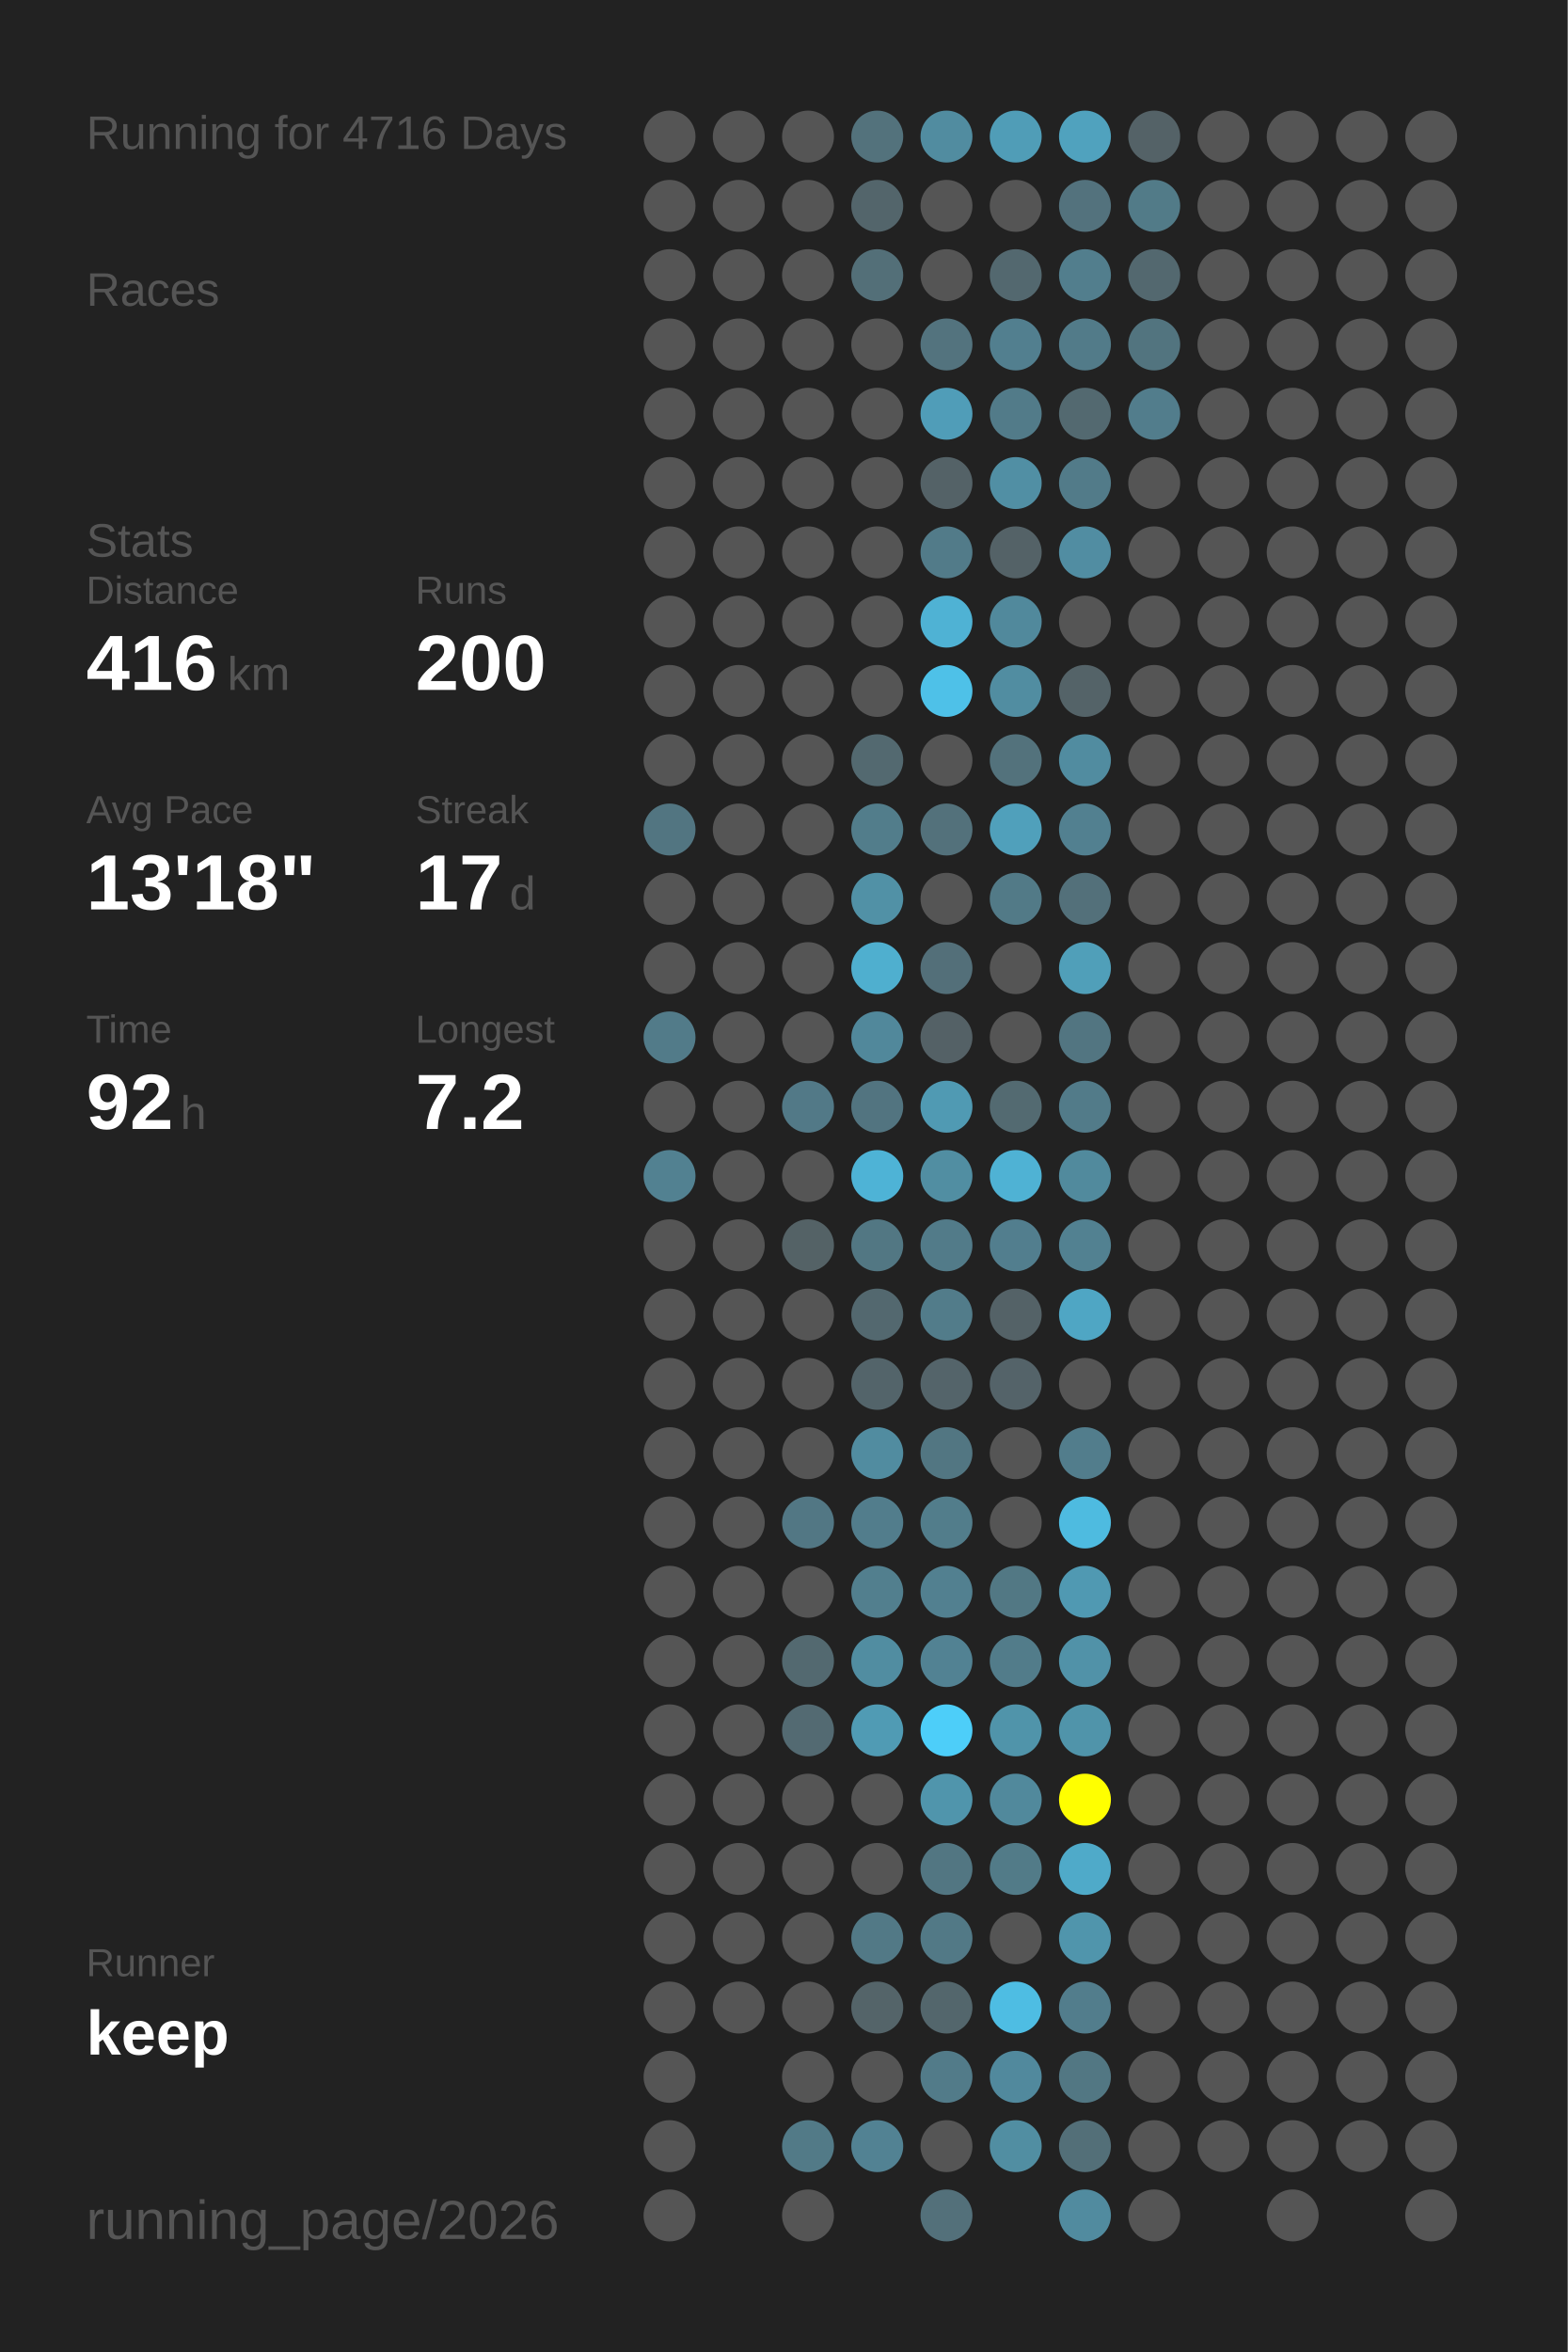
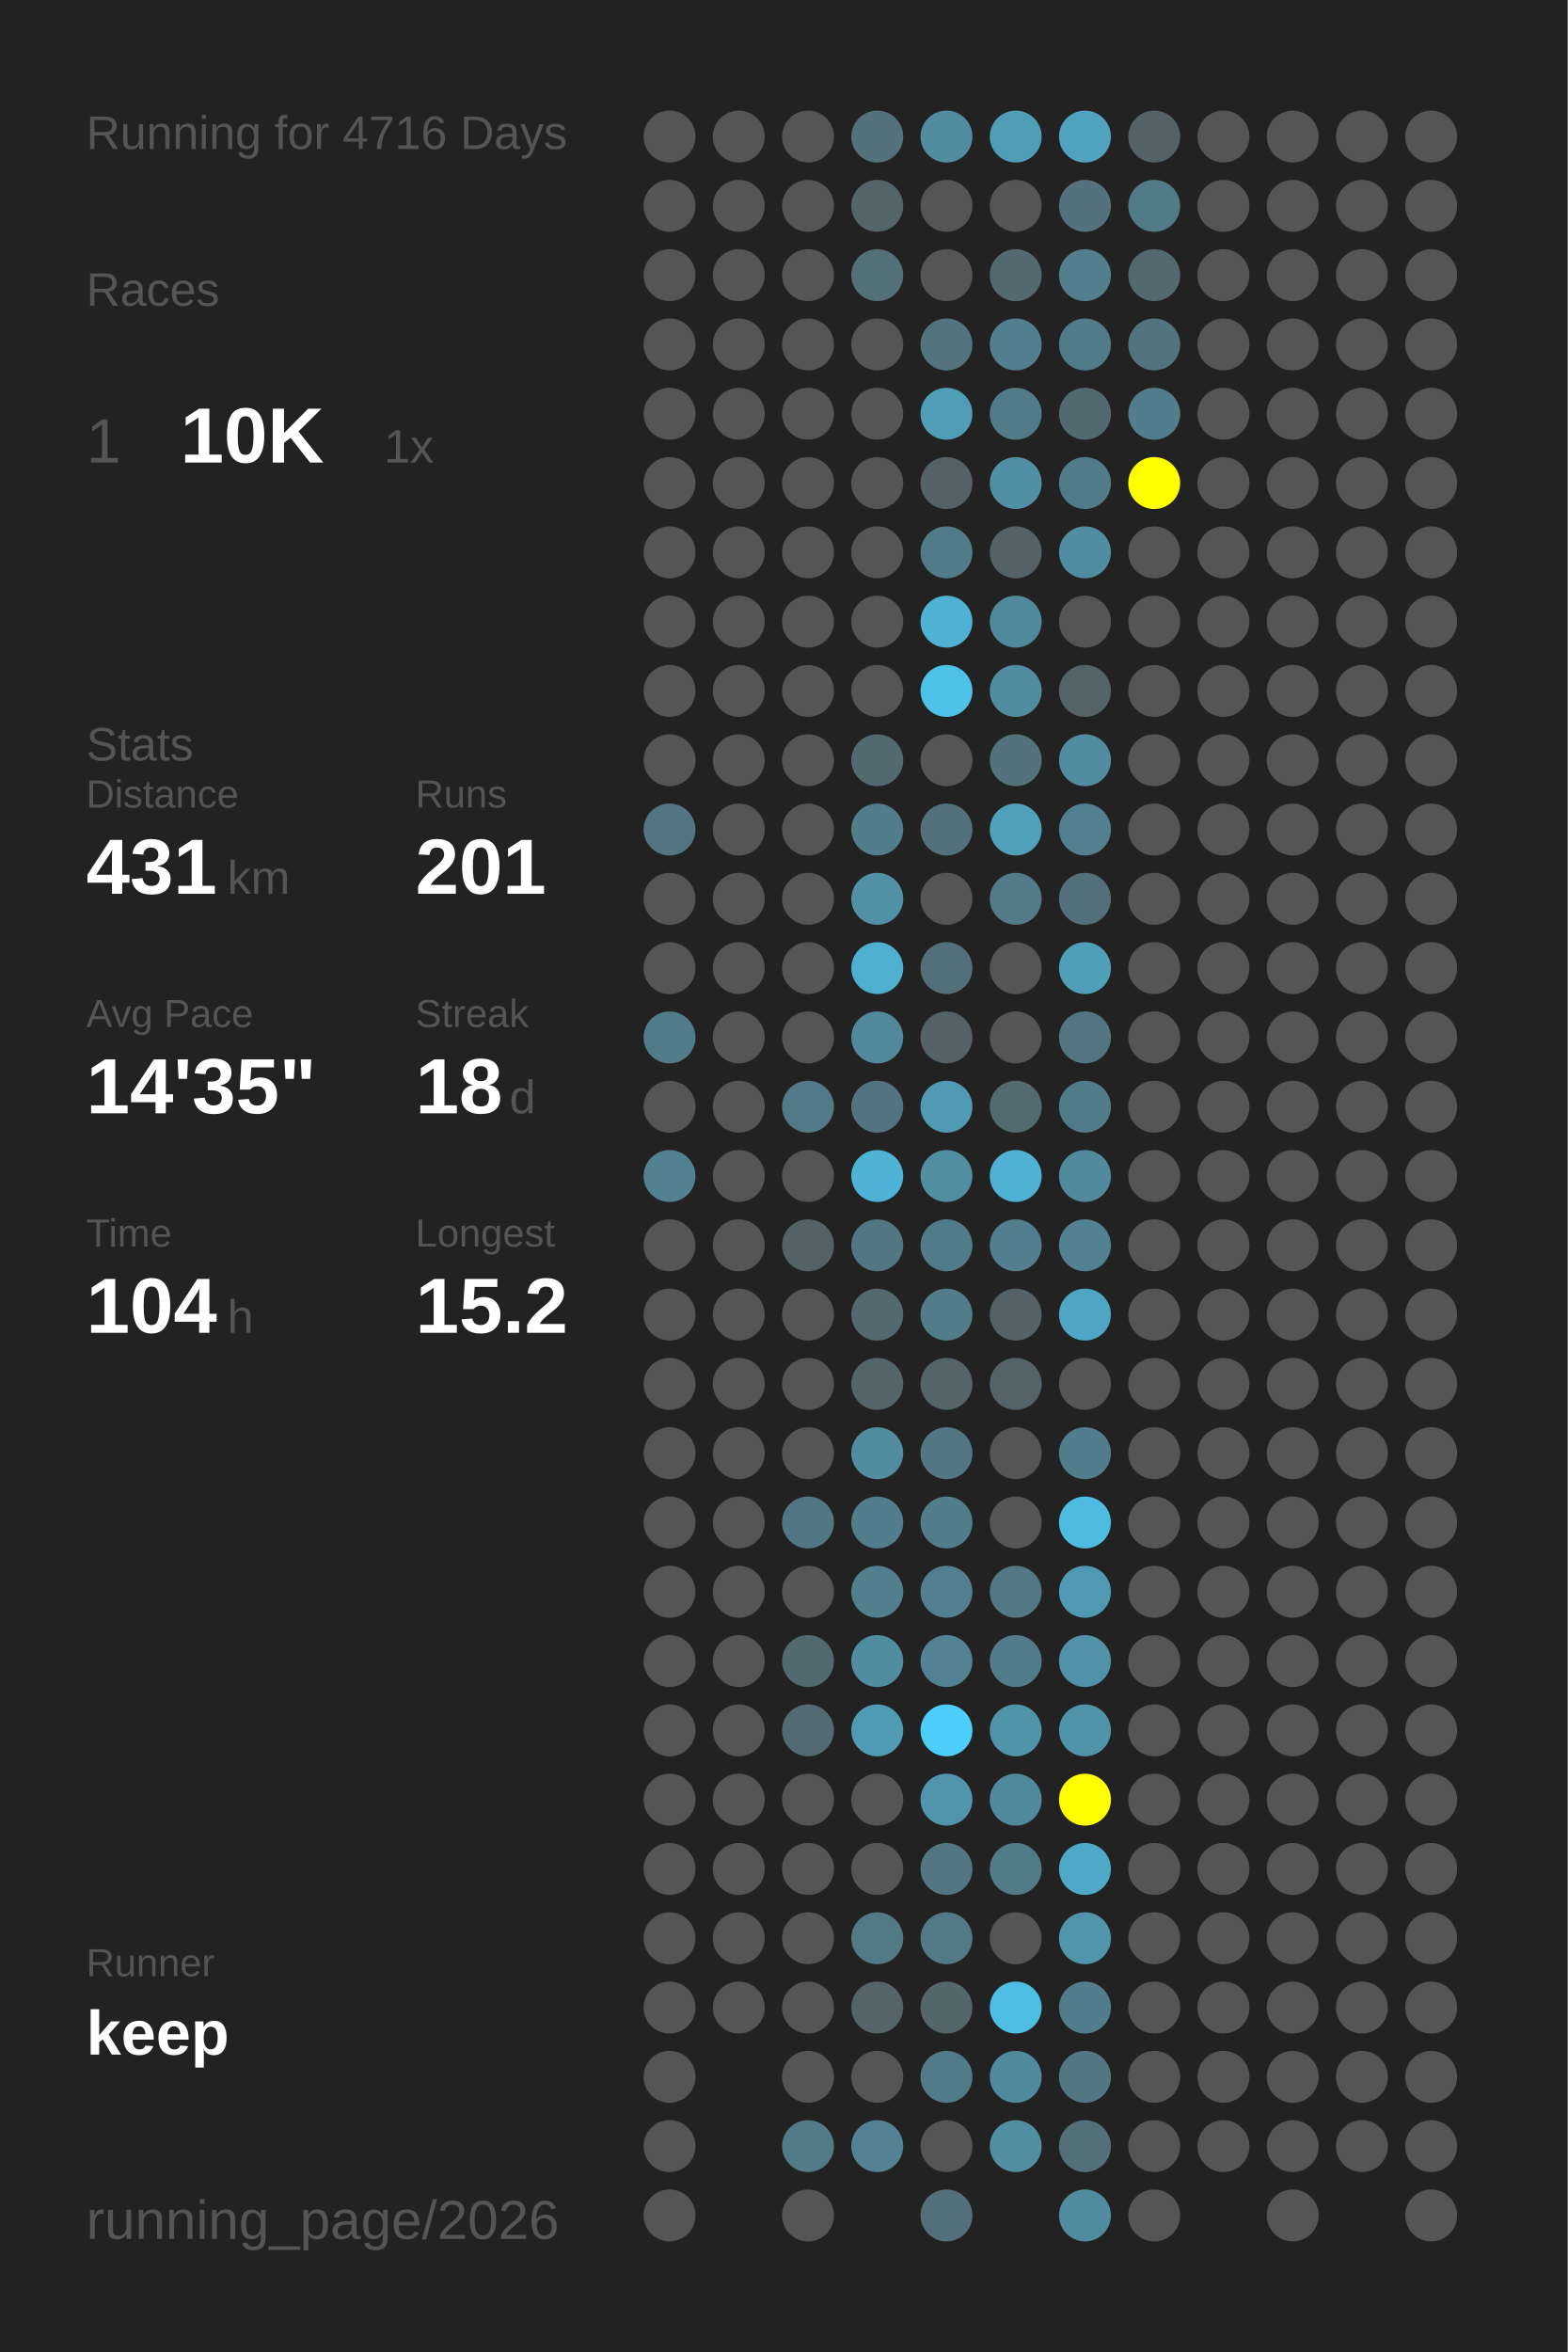
<svg xmlns="http://www.w3.org/2000/svg" baseProfile="full" height="300mm" version="1.1" viewBox="0,0,200,300" width="200mm">
  <defs />
  <rect fill="#222222" height="300" width="200" x="0" y="0" />
  <text fill="#555555" style="font-size:6px; font-family:Arial;" x="11" y="19">Running for 4716 Days</text>
  <text fill="#555555" style="font-size:6px; font-family:Arial;" x="11" y="39">Races</text>
-   <text fill="#555555" style="font-size:6px; font-family:Arial;" x="11" y="71">Stats</text>
-   <text fill="#555555" style="font-size:5px; font-family:Arial;" x="11" y="77">Distance</text>
-   <text fill="#FFFFFF" style="font-size:10px; font-family:Arial; font-weight:bold;" x="11" y="88">416</text>
-   <text fill="#555555" style="font-size:6px; font-family:Arial;" x="29" y="88">km</text>
-   <text fill="#555555" style="font-size:5px; font-family:Arial;" x="53" y="77">Runs</text>
-   <text fill="#FFFFFF" style="font-size:10px; font-family:Arial; font-weight:bold;" x="53" y="88">200</text>
-   <text fill="#555555" style="font-size:5px; font-family:Arial;" x="11" y="105">Avg Pace</text>
-   <text fill="#FFFFFF" style="font-size:10px; font-family:Arial; font-weight:bold;" x="11" y="116">13'18"</text>
-   <text fill="#555555" style="font-size:5px; font-family:Arial;" x="53" y="105">Streak</text>
-   <text fill="#FFFFFF" style="font-size:10px; font-family:Arial; font-weight:bold;" x="53" y="116">17</text>
-   <text fill="#555555" style="font-size:6px; font-family:Arial;" x="65" y="116">d</text>
-   <text fill="#555555" style="font-size:5px; font-family:Arial;" x="11" y="133">Time</text>
-   <text fill="#FFFFFF" style="font-size:10px; font-family:Arial; font-weight:bold;" x="11" y="144">92</text>
-   <text fill="#555555" style="font-size:6px; font-family:Arial;" x="23" y="144">h</text>
-   <text fill="#555555" style="font-size:5px; font-family:Arial;" x="53" y="133">Longest</text>
-   <text fill="#FFFFFF" style="font-size:10px; font-family:Arial; font-weight:bold;" x="53" y="144">7.2</text>
+   <text fill="#555555" style="font-size:8px; font-family:Arial;" x="11" y="59">1</text>
+   <text fill="#FFFFFF" style="font-size:10px; font-family:Arial; font-weight:bold;" x="23" y="59">10K</text>
+   <text fill="#555555" style="font-size:6px; font-family:Arial;" x="49" y="59">1x</text>
+   <text fill="#555555" style="font-size:6px; font-family:Arial;" x="11" y="97">Stats</text>
+   <text fill="#555555" style="font-size:5px; font-family:Arial;" x="11" y="103">Distance</text>
+   <text fill="#FFFFFF" style="font-size:10px; font-family:Arial; font-weight:bold;" x="11" y="114">431</text>
+   <text fill="#555555" style="font-size:6px; font-family:Arial;" x="29" y="114">km</text>
+   <text fill="#555555" style="font-size:5px; font-family:Arial;" x="53" y="103">Runs</text>
+   <text fill="#FFFFFF" style="font-size:10px; font-family:Arial; font-weight:bold;" x="53" y="114">201</text>
+   <text fill="#555555" style="font-size:5px; font-family:Arial;" x="11" y="131">Avg Pace</text>
+   <text fill="#FFFFFF" style="font-size:10px; font-family:Arial; font-weight:bold;" x="11" y="142">14'35"</text>
+   <text fill="#555555" style="font-size:5px; font-family:Arial;" x="53" y="131">Streak</text>
+   <text fill="#FFFFFF" style="font-size:10px; font-family:Arial; font-weight:bold;" x="53" y="142">18</text>
+   <text fill="#555555" style="font-size:6px; font-family:Arial;" x="65" y="142">d</text>
+   <text fill="#555555" style="font-size:5px; font-family:Arial;" x="11" y="159">Time</text>
+   <text fill="#FFFFFF" style="font-size:10px; font-family:Arial; font-weight:bold;" x="11" y="170">104</text>
+   <text fill="#555555" style="font-size:6px; font-family:Arial;" x="29" y="170">h</text>
+   <text fill="#555555" style="font-size:5px; font-family:Arial;" x="53" y="159">Longest</text>
+   <text fill="#FFFFFF" style="font-size:10px; font-family:Arial; font-weight:bold;" x="53" y="170">15.2</text>
  <text fill="#555555" style="font-size:5px; font-family:Arial;" x="11" y="252.065">Runner</text>
  <text fill="#FFFFFF" style="font-size:8px; font-family:Arial; font-weight:bold;" x="11" y="262.065">keep</text>
  <text fill="#555555" style="font-size:7px; font-family:Arial;" x="11" y="285.581">running_page/2026</text>
  <circle cx="85.417" cy="17.419" fill="#555555" r="3.312" />
  <circle cx="85.417" cy="26.258" fill="#555555" r="3.312" />
  <circle cx="85.417" cy="35.097" fill="#555555" r="3.312" />
  <circle cx="85.417" cy="43.935" fill="#555555" r="3.312" />
  <circle cx="85.417" cy="52.774" fill="#555555" r="3.312" />
  <circle cx="85.417" cy="61.613" fill="#555555" r="3.312" />
  <circle cx="85.417" cy="70.452" fill="#555555" r="3.312" />
  <circle cx="85.417" cy="79.29" fill="#555555" r="3.312" />
  <circle cx="85.417" cy="88.129" fill="#555555" r="3.312" />
  <circle cx="85.417" cy="96.968" fill="#555555" r="3.312" />
  <circle cx="85.417" cy="105.806" fill="#527581" r="3.312" />
  <circle cx="85.417" cy="114.645" fill="#555555" r="3.312" />
  <circle cx="85.417" cy="123.484" fill="#555555" r="3.312" />
  <circle cx="85.417" cy="132.323" fill="#527b89" r="3.312" />
  <circle cx="85.417" cy="141.161" fill="#555555" r="3.312" />
  <circle cx="85.417" cy="150" fill="#528191" r="3.312" />
  <circle cx="85.417" cy="158.839" fill="#555555" r="3.312" />
  <circle cx="85.417" cy="167.677" fill="#555555" r="3.312" />
  <circle cx="85.417" cy="176.516" fill="#555555" r="3.312" />
  <circle cx="85.417" cy="185.355" fill="#555555" r="3.312" />
  <circle cx="85.417" cy="194.194" fill="#555555" r="3.312" />
  <circle cx="85.417" cy="203.032" fill="#555555" r="3.312" />
  <circle cx="85.417" cy="211.871" fill="#555555" r="3.312" />
  <circle cx="85.417" cy="220.71" fill="#555555" r="3.312" />
  <circle cx="85.417" cy="229.548" fill="#555555" r="3.312" />
  <circle cx="85.417" cy="238.387" fill="#555555" r="3.312" />
  <circle cx="85.417" cy="247.226" fill="#555555" r="3.312" />
  <circle cx="85.417" cy="256.065" fill="#555555" r="3.312" />
  <circle cx="85.417" cy="264.903" fill="#555555" r="3.312" />
  <circle cx="85.417" cy="273.742" fill="#555555" r="3.312" />
  <circle cx="85.417" cy="282.581" fill="#555555" r="3.312" />
  <circle cx="94.25" cy="17.419" fill="#555555" r="3.312" />
  <circle cx="94.25" cy="26.258" fill="#555555" r="3.312" />
  <circle cx="94.25" cy="35.097" fill="#555555" r="3.312" />
  <circle cx="94.25" cy="43.935" fill="#555555" r="3.312" />
  <circle cx="94.25" cy="52.774" fill="#555555" r="3.312" />
  <circle cx="94.25" cy="61.613" fill="#555555" r="3.312" />
  <circle cx="94.25" cy="70.452" fill="#555555" r="3.312" />
  <circle cx="94.25" cy="79.29" fill="#555555" r="3.312" />
  <circle cx="94.25" cy="88.129" fill="#555555" r="3.312" />
  <circle cx="94.25" cy="96.968" fill="#555555" r="3.312" />
  <circle cx="94.25" cy="105.806" fill="#555555" r="3.312" />
  <circle cx="94.25" cy="114.645" fill="#555555" r="3.312" />
  <circle cx="94.25" cy="123.484" fill="#555555" r="3.312" />
  <circle cx="94.25" cy="132.323" fill="#555555" r="3.312" />
  <circle cx="94.25" cy="141.161" fill="#555555" r="3.312" />
  <circle cx="94.25" cy="150" fill="#555555" r="3.312" />
  <circle cx="94.25" cy="158.839" fill="#555555" r="3.312" />
  <circle cx="94.25" cy="167.677" fill="#555555" r="3.312" />
  <circle cx="94.25" cy="176.516" fill="#555555" r="3.312" />
  <circle cx="94.25" cy="185.355" fill="#555555" r="3.312" />
  <circle cx="94.25" cy="194.194" fill="#555555" r="3.312" />
  <circle cx="94.25" cy="203.032" fill="#555555" r="3.312" />
  <circle cx="94.25" cy="211.871" fill="#555555" r="3.312" />
  <circle cx="94.25" cy="220.71" fill="#555555" r="3.312" />
  <circle cx="94.25" cy="229.548" fill="#555555" r="3.312" />
  <circle cx="94.25" cy="238.387" fill="#555555" r="3.312" />
  <circle cx="94.25" cy="247.226" fill="#555555" r="3.312" />
  <circle cx="94.25" cy="256.065" fill="#555555" r="3.312" />
  <circle cx="103.083" cy="17.419" fill="#555555" r="3.312" />
  <circle cx="103.083" cy="26.258" fill="#555555" r="3.312" />
  <circle cx="103.083" cy="35.097" fill="#555555" r="3.312" />
  <circle cx="103.083" cy="43.935" fill="#555555" r="3.312" />
  <circle cx="103.083" cy="52.774" fill="#555555" r="3.312" />
  <circle cx="103.083" cy="61.613" fill="#555555" r="3.312" />
  <circle cx="103.083" cy="70.452" fill="#555555" r="3.312" />
  <circle cx="103.083" cy="79.29" fill="#555555" r="3.312" />
  <circle cx="103.083" cy="88.129" fill="#555555" r="3.312" />
  <circle cx="103.083" cy="96.968" fill="#555555" r="3.312" />
  <circle cx="103.083" cy="105.806" fill="#555555" r="3.312" />
  <circle cx="103.083" cy="114.645" fill="#555555" r="3.312" />
  <circle cx="103.083" cy="123.484" fill="#555555" r="3.312" />
  <circle cx="103.083" cy="132.323" fill="#555555" r="3.312" />
  <circle cx="103.083" cy="141.161" fill="#527987" r="3.312" />
  <circle cx="103.083" cy="150" fill="#555555" r="3.312" />
  <circle cx="103.083" cy="158.839" fill="#546266" r="3.312" />
  <circle cx="103.083" cy="167.677" fill="#555555" r="3.312" />
  <circle cx="103.083" cy="176.516" fill="#555555" r="3.312" />
  <circle cx="103.083" cy="185.355" fill="#555555" r="3.312" />
  <circle cx="103.083" cy="194.194" fill="#527784" r="3.312" />
  <circle cx="103.083" cy="203.032" fill="#555555" r="3.312" />
  <circle cx="103.083" cy="211.871" fill="#536970" r="3.312" />
  <circle cx="103.083" cy="220.71" fill="#536a72" r="3.312" />
  <circle cx="103.083" cy="229.548" fill="#555555" r="3.312" />
  <circle cx="103.083" cy="238.387" fill="#555555" r="3.312" />
  <circle cx="103.083" cy="247.226" fill="#555555" r="3.312" />
  <circle cx="103.083" cy="256.065" fill="#555555" r="3.312" />
  <circle cx="103.083" cy="264.903" fill="#555555" r="3.312" />
  <circle cx="103.083" cy="273.742" fill="#527a87" r="3.312" />
  <circle cx="103.083" cy="282.581" fill="#555555" r="3.312" />
  <circle cx="111.917" cy="17.419" fill="#53727c" r="3.312" />
  <circle cx="111.917" cy="26.258" fill="#53656b" r="3.312" />
  <circle cx="111.917" cy="35.097" fill="#536f78" r="3.312" />
  <circle cx="111.917" cy="43.935" fill="#555555" r="3.312" />
  <circle cx="111.917" cy="52.774" fill="#555555" r="3.312" />
  <circle cx="111.917" cy="61.613" fill="#555555" r="3.312" />
  <circle cx="111.917" cy="70.452" fill="#555555" r="3.312" />
  <circle cx="111.917" cy="79.29" fill="#555555" r="3.312" />
  <circle cx="111.917" cy="88.129" fill="#555555" r="3.312" />
  <circle cx="111.917" cy="96.968" fill="#536970" r="3.312" />
  <circle cx="111.917" cy="105.806" fill="#527d8b" r="3.312" />
  <circle cx="111.917" cy="114.645" fill="#5191a6" r="3.312" />
  <circle cx="111.917" cy="123.484" fill="#4fafcf" r="3.312" />
  <circle cx="111.917" cy="132.323" fill="#51889b" r="3.312" />
  <circle cx="111.917" cy="141.161" fill="#527480" r="3.312" />
  <circle cx="111.917" cy="150" fill="#4eb3d6" r="3.312" />
  <circle cx="111.917" cy="158.839" fill="#527783" r="3.312" />
  <circle cx="111.917" cy="167.677" fill="#53686f" r="3.312" />
  <circle cx="111.917" cy="176.516" fill="#53646a" r="3.312" />
  <circle cx="111.917" cy="185.355" fill="#518ca0" r="3.312" />
  <circle cx="111.917" cy="194.194" fill="#527d8c" r="3.312" />
  <circle cx="111.917" cy="203.032" fill="#527f8e" r="3.312" />
  <circle cx="111.917" cy="211.871" fill="#518da1" r="3.312" />
  <circle cx="111.917" cy="220.71" fill="#509bb4" r="3.312" />
  <circle cx="111.917" cy="229.548" fill="#555555" r="3.312" />
  <circle cx="111.917" cy="238.387" fill="#555555" r="3.312" />
  <circle cx="111.917" cy="247.226" fill="#527986" r="3.312" />
  <circle cx="111.917" cy="256.065" fill="#546469" r="3.312" />
  <circle cx="111.917" cy="264.903" fill="#555555" r="3.312" />
  <circle cx="111.917" cy="273.742" fill="#528293" r="3.312" />
  <circle cx="120.75" cy="17.419" fill="#518ca0" r="3.312" />
  <circle cx="120.75" cy="26.258" fill="#555555" r="3.312" />
  <circle cx="120.75" cy="35.097" fill="#555555" r="3.312" />
  <circle cx="120.75" cy="43.935" fill="#53737e" r="3.312" />
  <circle cx="120.75" cy="52.774" fill="#509db8" r="3.312" />
  <circle cx="120.75" cy="61.613" fill="#546267" r="3.312" />
  <circle cx="120.75" cy="70.452" fill="#527b89" r="3.312" />
  <circle cx="120.75" cy="79.29" fill="#4fb2d4" r="3.312" />
  <circle cx="120.75" cy="88.129" fill="#4ec1e8" r="3.312" />
  <circle cx="120.75" cy="96.968" fill="#555555" r="3.312" />
  <circle cx="120.75" cy="105.806" fill="#53717b" r="3.312" />
  <circle cx="120.75" cy="114.645" fill="#555555" r="3.312" />
  <circle cx="120.75" cy="123.484" fill="#536f79" r="3.312" />
  <circle cx="120.75" cy="132.323" fill="#546166" r="3.312" />
  <circle cx="120.75" cy="141.161" fill="#509ab3" r="3.312" />
  <circle cx="120.75" cy="150" fill="#518ea2" r="3.312" />
  <circle cx="120.75" cy="158.839" fill="#527b89" r="3.312" />
  <circle cx="120.75" cy="167.677" fill="#527c8a" r="3.312" />
  <circle cx="120.75" cy="176.516" fill="#54646a" r="3.312" />
  <circle cx="120.75" cy="185.355" fill="#527682" r="3.312" />
  <circle cx="120.75" cy="194.194" fill="#527d8b" r="3.312" />
  <circle cx="120.75" cy="203.032" fill="#528090" r="3.312" />
  <circle cx="120.75" cy="211.871" fill="#528293" r="3.312" />
  <circle cx="120.75" cy="220.71" fill="#4dcef9" r="3.312" />
  <circle cx="120.75" cy="229.548" fill="#5095ac" r="3.312" />
  <circle cx="120.75" cy="238.387" fill="#527682" r="3.312" />
  <circle cx="120.75" cy="247.226" fill="#527986" r="3.312" />
  <circle cx="120.75" cy="256.065" fill="#53666c" r="3.312" />
  <circle cx="120.75" cy="264.903" fill="#527b89" r="3.312" />
  <circle cx="120.75" cy="273.742" fill="#555555" r="3.312" />
  <circle cx="120.75" cy="282.581" fill="#53707a" r="3.312" />
  <circle cx="129.583" cy="17.419" fill="#509db7" r="3.312" />
  <circle cx="129.583" cy="26.258" fill="#555555" r="3.312" />
  <circle cx="129.583" cy="35.097" fill="#53686f" r="3.312" />
  <circle cx="129.583" cy="43.935" fill="#527f8f" r="3.312" />
  <circle cx="129.583" cy="52.774" fill="#527b89" r="3.312" />
  <circle cx="129.583" cy="61.613" fill="#518fa4" r="3.312" />
  <circle cx="129.583" cy="70.452" fill="#546267" r="3.312" />
  <circle cx="129.583" cy="79.29" fill="#51899c" r="3.312" />
  <circle cx="129.583" cy="88.129" fill="#518da1" r="3.312" />
  <circle cx="129.583" cy="96.968" fill="#53727c" r="3.312" />
  <circle cx="129.583" cy="105.806" fill="#50a0bb" r="3.312" />
  <circle cx="129.583" cy="114.645" fill="#527a87" r="3.312" />
  <circle cx="129.583" cy="123.484" fill="#555555" r="3.312" />
  <circle cx="129.583" cy="132.323" fill="#555555" r="3.312" />
  <circle cx="129.583" cy="141.161" fill="#536a71" r="3.312" />
  <circle cx="129.583" cy="150" fill="#4fb2d4" r="3.312" />
  <circle cx="129.583" cy="158.839" fill="#527e8e" r="3.312" />
  <circle cx="129.583" cy="167.677" fill="#546267" r="3.312" />
  <circle cx="129.583" cy="176.516" fill="#546369" r="3.312" />
  <circle cx="129.583" cy="185.355" fill="#555555" r="3.312" />
  <circle cx="129.583" cy="194.194" fill="#555555" r="3.312" />
  <circle cx="129.583" cy="203.032" fill="#527884" r="3.312" />
  <circle cx="129.583" cy="211.871" fill="#527c8a" r="3.312" />
  <circle cx="129.583" cy="220.71" fill="#5094aa" r="3.312" />
  <circle cx="129.583" cy="229.548" fill="#51899c" r="3.312" />
  <circle cx="129.583" cy="238.387" fill="#527b88" r="3.312" />
  <circle cx="129.583" cy="247.226" fill="#555555" r="3.312" />
  <circle cx="129.583" cy="256.065" fill="#4ebde3" r="3.312" />
  <circle cx="129.583" cy="264.903" fill="#51899d" r="3.312" />
  <circle cx="129.583" cy="273.742" fill="#518ea2" r="3.312" />
  <circle cx="138.417" cy="17.419" fill="#50a2be" r="3.312" />
  <circle cx="138.417" cy="26.258" fill="#53727d" r="3.312" />
  <circle cx="138.417" cy="35.097" fill="#527e8d" r="3.312" />
  <circle cx="138.417" cy="43.935" fill="#527b89" r="3.312" />
  <circle cx="138.417" cy="52.774" fill="#536970" r="3.312" />
  <circle cx="138.417" cy="61.613" fill="#527b89" r="3.312" />
  <circle cx="138.417" cy="70.452" fill="#518da2" r="3.312" />
  <circle cx="138.417" cy="79.29" fill="#555555" r="3.312" />
  <circle cx="138.417" cy="88.129" fill="#546368" r="3.312" />
  <circle cx="138.417" cy="96.968" fill="#518ca0" r="3.312" />
  <circle cx="138.417" cy="105.806" fill="#528090" r="3.312" />
  <circle cx="138.417" cy="114.645" fill="#53707a" r="3.312" />
  <circle cx="138.417" cy="123.484" fill="#509fb9" r="3.312" />
  <circle cx="138.417" cy="132.323" fill="#527581" r="3.312" />
  <circle cx="138.417" cy="141.161" fill="#527b89" r="3.312" />
  <circle cx="138.417" cy="150" fill="#518a9d" r="3.312" />
  <circle cx="138.417" cy="158.839" fill="#528191" r="3.312" />
  <circle cx="138.417" cy="167.677" fill="#4fa6c4" r="3.312" />
  <circle cx="138.417" cy="176.516" fill="#555555" r="3.312" />
  <circle cx="138.417" cy="185.355" fill="#527d8c" r="3.312" />
  <circle cx="138.417" cy="194.194" fill="#4ebbe0" r="3.312" />
  <circle cx="138.417" cy="203.032" fill="#5099b2" r="3.312" />
  <circle cx="138.417" cy="211.871" fill="#5192a8" r="3.312" />
  <circle cx="138.417" cy="220.71" fill="#5094aa" r="3.312" />
  <circle cx="138.417" cy="229.548" fill="#FFFF00" r="3.312" />
  <circle cx="138.417" cy="238.387" fill="#4faac9" r="3.312" />
  <circle cx="138.417" cy="247.226" fill="#5095ac" r="3.312" />
  <circle cx="138.417" cy="256.065" fill="#527d8c" r="3.312" />
  <circle cx="138.417" cy="264.903" fill="#527783" r="3.312" />
  <circle cx="138.417" cy="273.742" fill="#536f78" r="3.312" />
  <circle cx="138.417" cy="282.581" fill="#518b9f" r="3.312" />
  <circle cx="147.25" cy="17.419" fill="#546267" r="3.312" />
  <circle cx="147.25" cy="26.258" fill="#527b88" r="3.312" />
  <circle cx="147.25" cy="35.097" fill="#53686f" r="3.312" />
  <circle cx="147.25" cy="43.935" fill="#52747f" r="3.312" />
  <circle cx="147.25" cy="52.774" fill="#527d8c" r="3.312" />
-   <circle cx="147.25" cy="61.613" fill="#555555" r="3.312" />
+   <circle cx="147.25" cy="61.613" fill="#FFFF00" r="3.312" />
  <circle cx="147.25" cy="70.452" fill="#555555" r="3.312" />
  <circle cx="147.25" cy="79.29" fill="#555555" r="3.312" />
  <circle cx="147.25" cy="88.129" fill="#555555" r="3.312" />
  <circle cx="147.25" cy="96.968" fill="#555555" r="3.312" />
  <circle cx="147.25" cy="105.806" fill="#555555" r="3.312" />
  <circle cx="147.25" cy="114.645" fill="#555555" r="3.312" />
  <circle cx="147.25" cy="123.484" fill="#555555" r="3.312" />
  <circle cx="147.25" cy="132.323" fill="#555555" r="3.312" />
  <circle cx="147.25" cy="141.161" fill="#555555" r="3.312" />
  <circle cx="147.25" cy="150" fill="#555555" r="3.312" />
  <circle cx="147.25" cy="158.839" fill="#555555" r="3.312" />
  <circle cx="147.25" cy="167.677" fill="#555555" r="3.312" />
  <circle cx="147.25" cy="176.516" fill="#555555" r="3.312" />
  <circle cx="147.25" cy="185.355" fill="#555555" r="3.312" />
  <circle cx="147.25" cy="194.194" fill="#555555" r="3.312" />
  <circle cx="147.25" cy="203.032" fill="#555555" r="3.312" />
  <circle cx="147.25" cy="211.871" fill="#555555" r="3.312" />
  <circle cx="147.25" cy="220.71" fill="#555555" r="3.312" />
  <circle cx="147.25" cy="229.548" fill="#555555" r="3.312" />
  <circle cx="147.25" cy="238.387" fill="#555555" r="3.312" />
  <circle cx="147.25" cy="247.226" fill="#555555" r="3.312" />
  <circle cx="147.25" cy="256.065" fill="#555555" r="3.312" />
  <circle cx="147.25" cy="264.903" fill="#555555" r="3.312" />
  <circle cx="147.25" cy="273.742" fill="#555555" r="3.312" />
  <circle cx="147.25" cy="282.581" fill="#555555" r="3.312" />
  <circle cx="156.083" cy="17.419" fill="#555555" r="3.312" />
  <circle cx="156.083" cy="26.258" fill="#555555" r="3.312" />
  <circle cx="156.083" cy="35.097" fill="#555555" r="3.312" />
  <circle cx="156.083" cy="43.935" fill="#555555" r="3.312" />
  <circle cx="156.083" cy="52.774" fill="#555555" r="3.312" />
  <circle cx="156.083" cy="61.613" fill="#555555" r="3.312" />
  <circle cx="156.083" cy="70.452" fill="#555555" r="3.312" />
  <circle cx="156.083" cy="79.29" fill="#555555" r="3.312" />
  <circle cx="156.083" cy="88.129" fill="#555555" r="3.312" />
  <circle cx="156.083" cy="96.968" fill="#555555" r="3.312" />
  <circle cx="156.083" cy="105.806" fill="#555555" r="3.312" />
  <circle cx="156.083" cy="114.645" fill="#555555" r="3.312" />
  <circle cx="156.083" cy="123.484" fill="#555555" r="3.312" />
  <circle cx="156.083" cy="132.323" fill="#555555" r="3.312" />
  <circle cx="156.083" cy="141.161" fill="#555555" r="3.312" />
  <circle cx="156.083" cy="150" fill="#555555" r="3.312" />
  <circle cx="156.083" cy="158.839" fill="#555555" r="3.312" />
  <circle cx="156.083" cy="167.677" fill="#555555" r="3.312" />
  <circle cx="156.083" cy="176.516" fill="#555555" r="3.312" />
  <circle cx="156.083" cy="185.355" fill="#555555" r="3.312" />
  <circle cx="156.083" cy="194.194" fill="#555555" r="3.312" />
  <circle cx="156.083" cy="203.032" fill="#555555" r="3.312" />
  <circle cx="156.083" cy="211.871" fill="#555555" r="3.312" />
  <circle cx="156.083" cy="220.71" fill="#555555" r="3.312" />
  <circle cx="156.083" cy="229.548" fill="#555555" r="3.312" />
  <circle cx="156.083" cy="238.387" fill="#555555" r="3.312" />
  <circle cx="156.083" cy="247.226" fill="#555555" r="3.312" />
  <circle cx="156.083" cy="256.065" fill="#555555" r="3.312" />
  <circle cx="156.083" cy="264.903" fill="#555555" r="3.312" />
  <circle cx="156.083" cy="273.742" fill="#555555" r="3.312" />
  <circle cx="164.917" cy="17.419" fill="#555555" r="3.312" />
  <circle cx="164.917" cy="26.258" fill="#555555" r="3.312" />
  <circle cx="164.917" cy="35.097" fill="#555555" r="3.312" />
  <circle cx="164.917" cy="43.935" fill="#555555" r="3.312" />
  <circle cx="164.917" cy="52.774" fill="#555555" r="3.312" />
  <circle cx="164.917" cy="61.613" fill="#555555" r="3.312" />
  <circle cx="164.917" cy="70.452" fill="#555555" r="3.312" />
  <circle cx="164.917" cy="79.29" fill="#555555" r="3.312" />
  <circle cx="164.917" cy="88.129" fill="#555555" r="3.312" />
  <circle cx="164.917" cy="96.968" fill="#555555" r="3.312" />
  <circle cx="164.917" cy="105.806" fill="#555555" r="3.312" />
  <circle cx="164.917" cy="114.645" fill="#555555" r="3.312" />
  <circle cx="164.917" cy="123.484" fill="#555555" r="3.312" />
  <circle cx="164.917" cy="132.323" fill="#555555" r="3.312" />
  <circle cx="164.917" cy="141.161" fill="#555555" r="3.312" />
  <circle cx="164.917" cy="150" fill="#555555" r="3.312" />
  <circle cx="164.917" cy="158.839" fill="#555555" r="3.312" />
  <circle cx="164.917" cy="167.677" fill="#555555" r="3.312" />
  <circle cx="164.917" cy="176.516" fill="#555555" r="3.312" />
  <circle cx="164.917" cy="185.355" fill="#555555" r="3.312" />
  <circle cx="164.917" cy="194.194" fill="#555555" r="3.312" />
  <circle cx="164.917" cy="203.032" fill="#555555" r="3.312" />
  <circle cx="164.917" cy="211.871" fill="#555555" r="3.312" />
  <circle cx="164.917" cy="220.71" fill="#555555" r="3.312" />
  <circle cx="164.917" cy="229.548" fill="#555555" r="3.312" />
  <circle cx="164.917" cy="238.387" fill="#555555" r="3.312" />
  <circle cx="164.917" cy="247.226" fill="#555555" r="3.312" />
  <circle cx="164.917" cy="256.065" fill="#555555" r="3.312" />
  <circle cx="164.917" cy="264.903" fill="#555555" r="3.312" />
  <circle cx="164.917" cy="273.742" fill="#555555" r="3.312" />
  <circle cx="164.917" cy="282.581" fill="#555555" r="3.312" />
  <circle cx="173.75" cy="17.419" fill="#555555" r="3.312" />
  <circle cx="173.75" cy="26.258" fill="#555555" r="3.312" />
  <circle cx="173.75" cy="35.097" fill="#555555" r="3.312" />
  <circle cx="173.75" cy="43.935" fill="#555555" r="3.312" />
  <circle cx="173.75" cy="52.774" fill="#555555" r="3.312" />
  <circle cx="173.75" cy="61.613" fill="#555555" r="3.312" />
  <circle cx="173.75" cy="70.452" fill="#555555" r="3.312" />
  <circle cx="173.75" cy="79.29" fill="#555555" r="3.312" />
  <circle cx="173.75" cy="88.129" fill="#555555" r="3.312" />
  <circle cx="173.75" cy="96.968" fill="#555555" r="3.312" />
  <circle cx="173.75" cy="105.806" fill="#555555" r="3.312" />
  <circle cx="173.75" cy="114.645" fill="#555555" r="3.312" />
  <circle cx="173.75" cy="123.484" fill="#555555" r="3.312" />
  <circle cx="173.75" cy="132.323" fill="#555555" r="3.312" />
  <circle cx="173.75" cy="141.161" fill="#555555" r="3.312" />
  <circle cx="173.75" cy="150" fill="#555555" r="3.312" />
  <circle cx="173.75" cy="158.839" fill="#555555" r="3.312" />
  <circle cx="173.75" cy="167.677" fill="#555555" r="3.312" />
  <circle cx="173.75" cy="176.516" fill="#555555" r="3.312" />
  <circle cx="173.75" cy="185.355" fill="#555555" r="3.312" />
  <circle cx="173.75" cy="194.194" fill="#555555" r="3.312" />
  <circle cx="173.75" cy="203.032" fill="#555555" r="3.312" />
  <circle cx="173.75" cy="211.871" fill="#555555" r="3.312" />
  <circle cx="173.75" cy="220.71" fill="#555555" r="3.312" />
  <circle cx="173.75" cy="229.548" fill="#555555" r="3.312" />
  <circle cx="173.75" cy="238.387" fill="#555555" r="3.312" />
  <circle cx="173.75" cy="247.226" fill="#555555" r="3.312" />
  <circle cx="173.75" cy="256.065" fill="#555555" r="3.312" />
  <circle cx="173.75" cy="264.903" fill="#555555" r="3.312" />
  <circle cx="173.75" cy="273.742" fill="#555555" r="3.312" />
  <circle cx="182.583" cy="17.419" fill="#555555" r="3.312" />
  <circle cx="182.583" cy="26.258" fill="#555555" r="3.312" />
  <circle cx="182.583" cy="35.097" fill="#555555" r="3.312" />
  <circle cx="182.583" cy="43.935" fill="#555555" r="3.312" />
  <circle cx="182.583" cy="52.774" fill="#555555" r="3.312" />
  <circle cx="182.583" cy="61.613" fill="#555555" r="3.312" />
  <circle cx="182.583" cy="70.452" fill="#555555" r="3.312" />
  <circle cx="182.583" cy="79.29" fill="#555555" r="3.312" />
  <circle cx="182.583" cy="88.129" fill="#555555" r="3.312" />
  <circle cx="182.583" cy="96.968" fill="#555555" r="3.312" />
  <circle cx="182.583" cy="105.806" fill="#555555" r="3.312" />
  <circle cx="182.583" cy="114.645" fill="#555555" r="3.312" />
  <circle cx="182.583" cy="123.484" fill="#555555" r="3.312" />
  <circle cx="182.583" cy="132.323" fill="#555555" r="3.312" />
  <circle cx="182.583" cy="141.161" fill="#555555" r="3.312" />
  <circle cx="182.583" cy="150" fill="#555555" r="3.312" />
  <circle cx="182.583" cy="158.839" fill="#555555" r="3.312" />
  <circle cx="182.583" cy="167.677" fill="#555555" r="3.312" />
  <circle cx="182.583" cy="176.516" fill="#555555" r="3.312" />
  <circle cx="182.583" cy="185.355" fill="#555555" r="3.312" />
  <circle cx="182.583" cy="194.194" fill="#555555" r="3.312" />
  <circle cx="182.583" cy="203.032" fill="#555555" r="3.312" />
  <circle cx="182.583" cy="211.871" fill="#555555" r="3.312" />
  <circle cx="182.583" cy="220.71" fill="#555555" r="3.312" />
  <circle cx="182.583" cy="229.548" fill="#555555" r="3.312" />
  <circle cx="182.583" cy="238.387" fill="#555555" r="3.312" />
  <circle cx="182.583" cy="247.226" fill="#555555" r="3.312" />
  <circle cx="182.583" cy="256.065" fill="#555555" r="3.312" />
  <circle cx="182.583" cy="264.903" fill="#555555" r="3.312" />
  <circle cx="182.583" cy="273.742" fill="#555555" r="3.312" />
  <circle cx="182.583" cy="282.581" fill="#555555" r="3.312" />
</svg>
